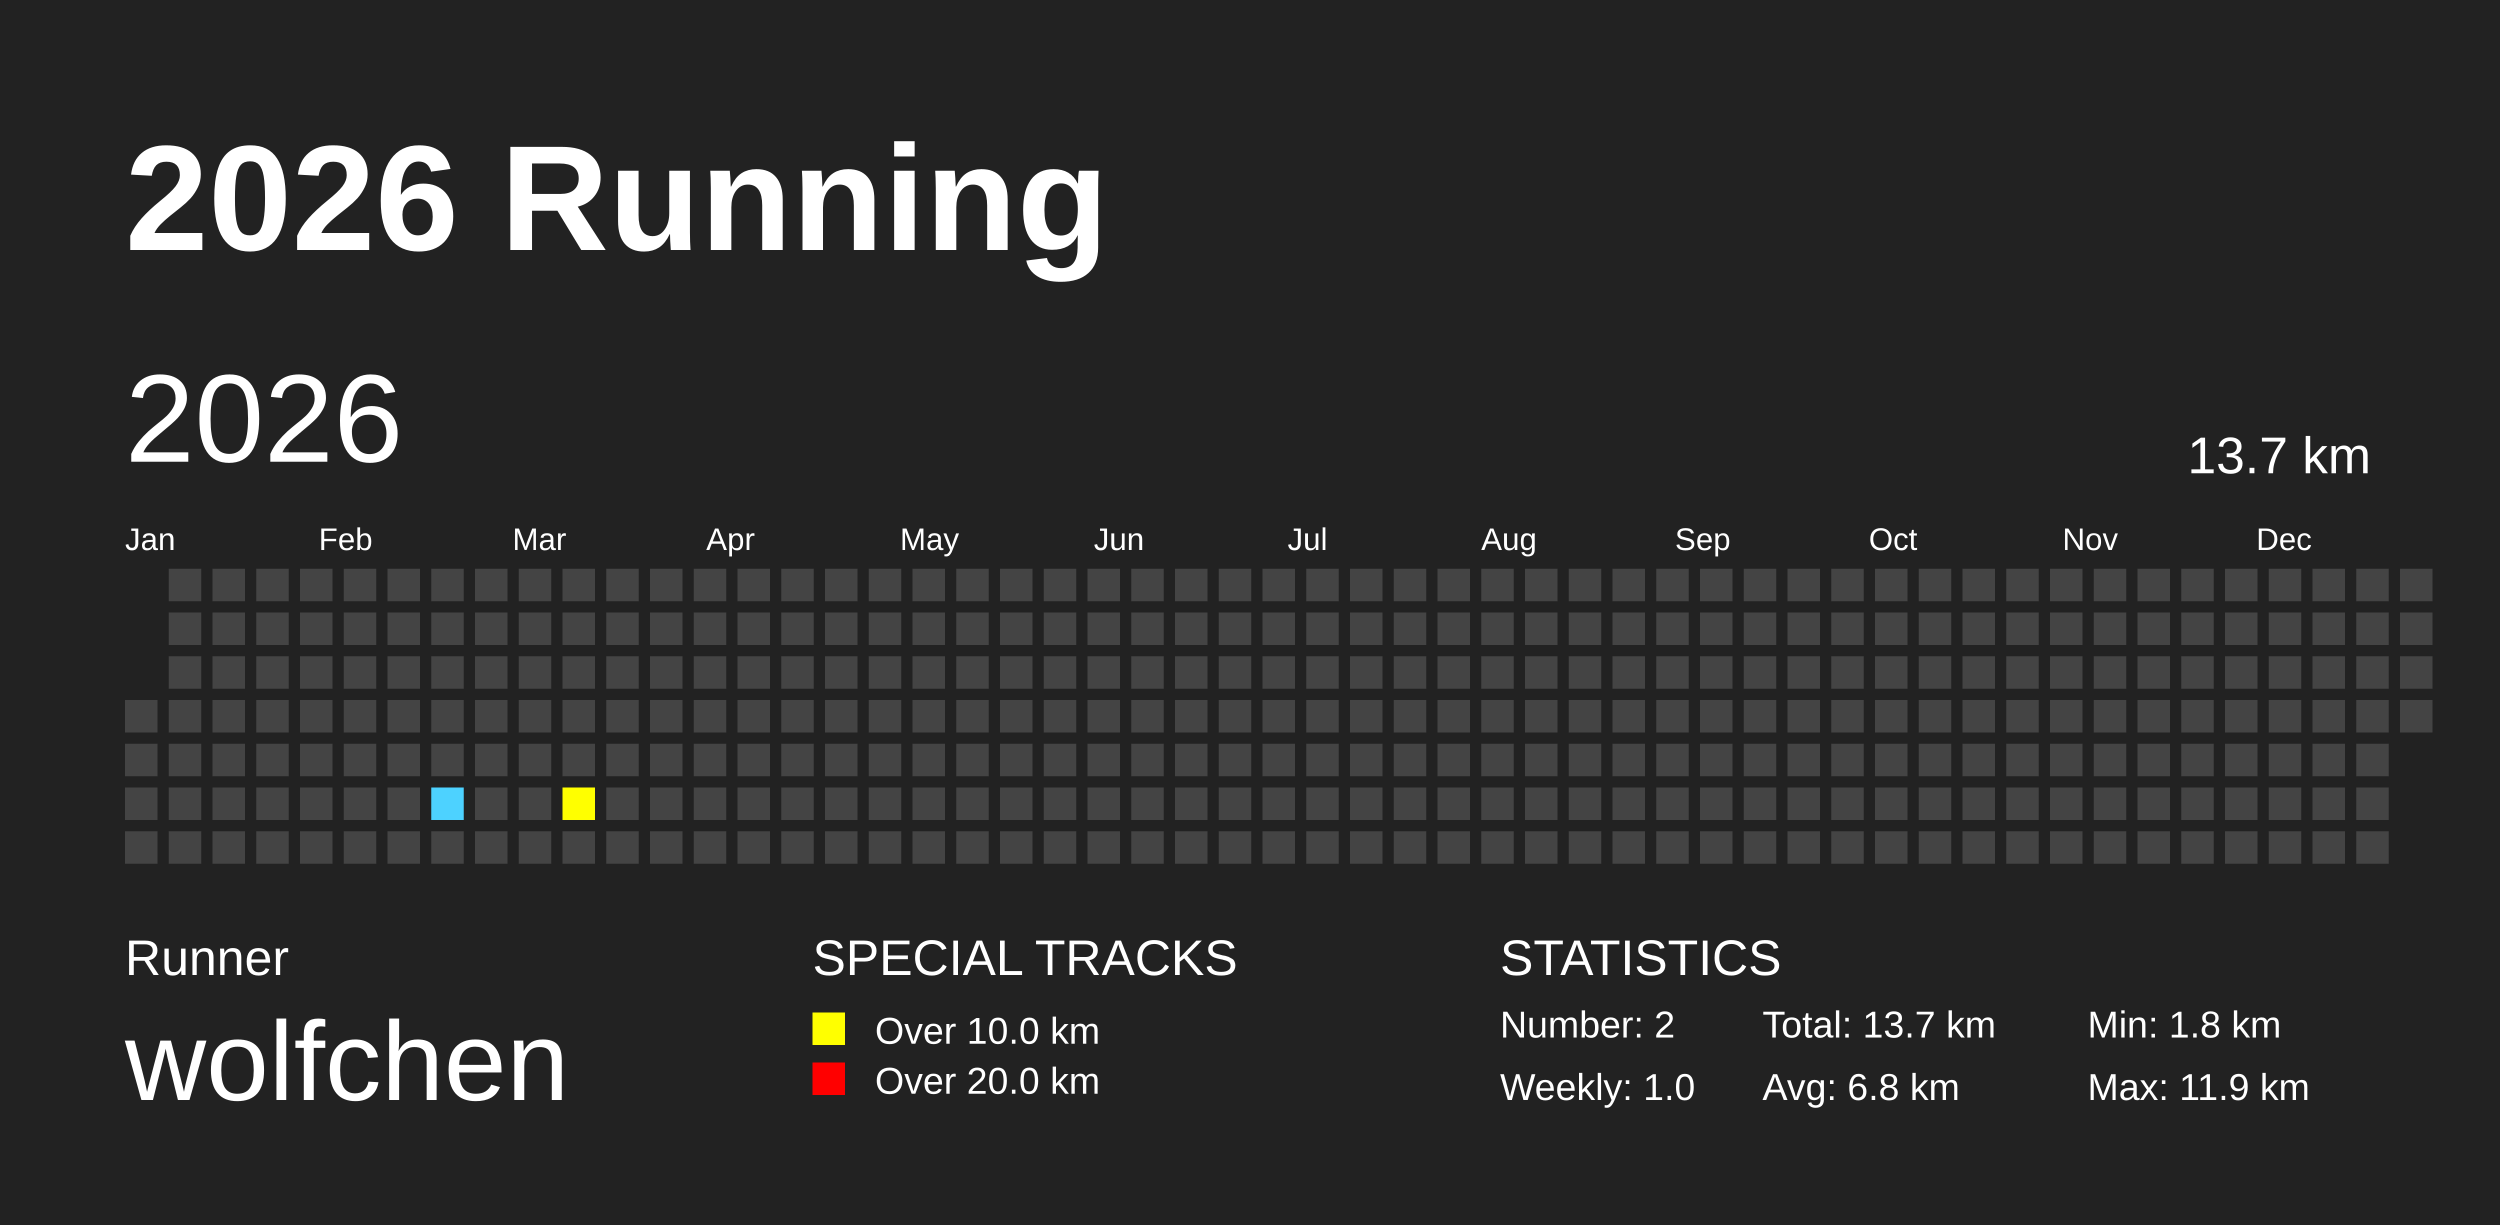
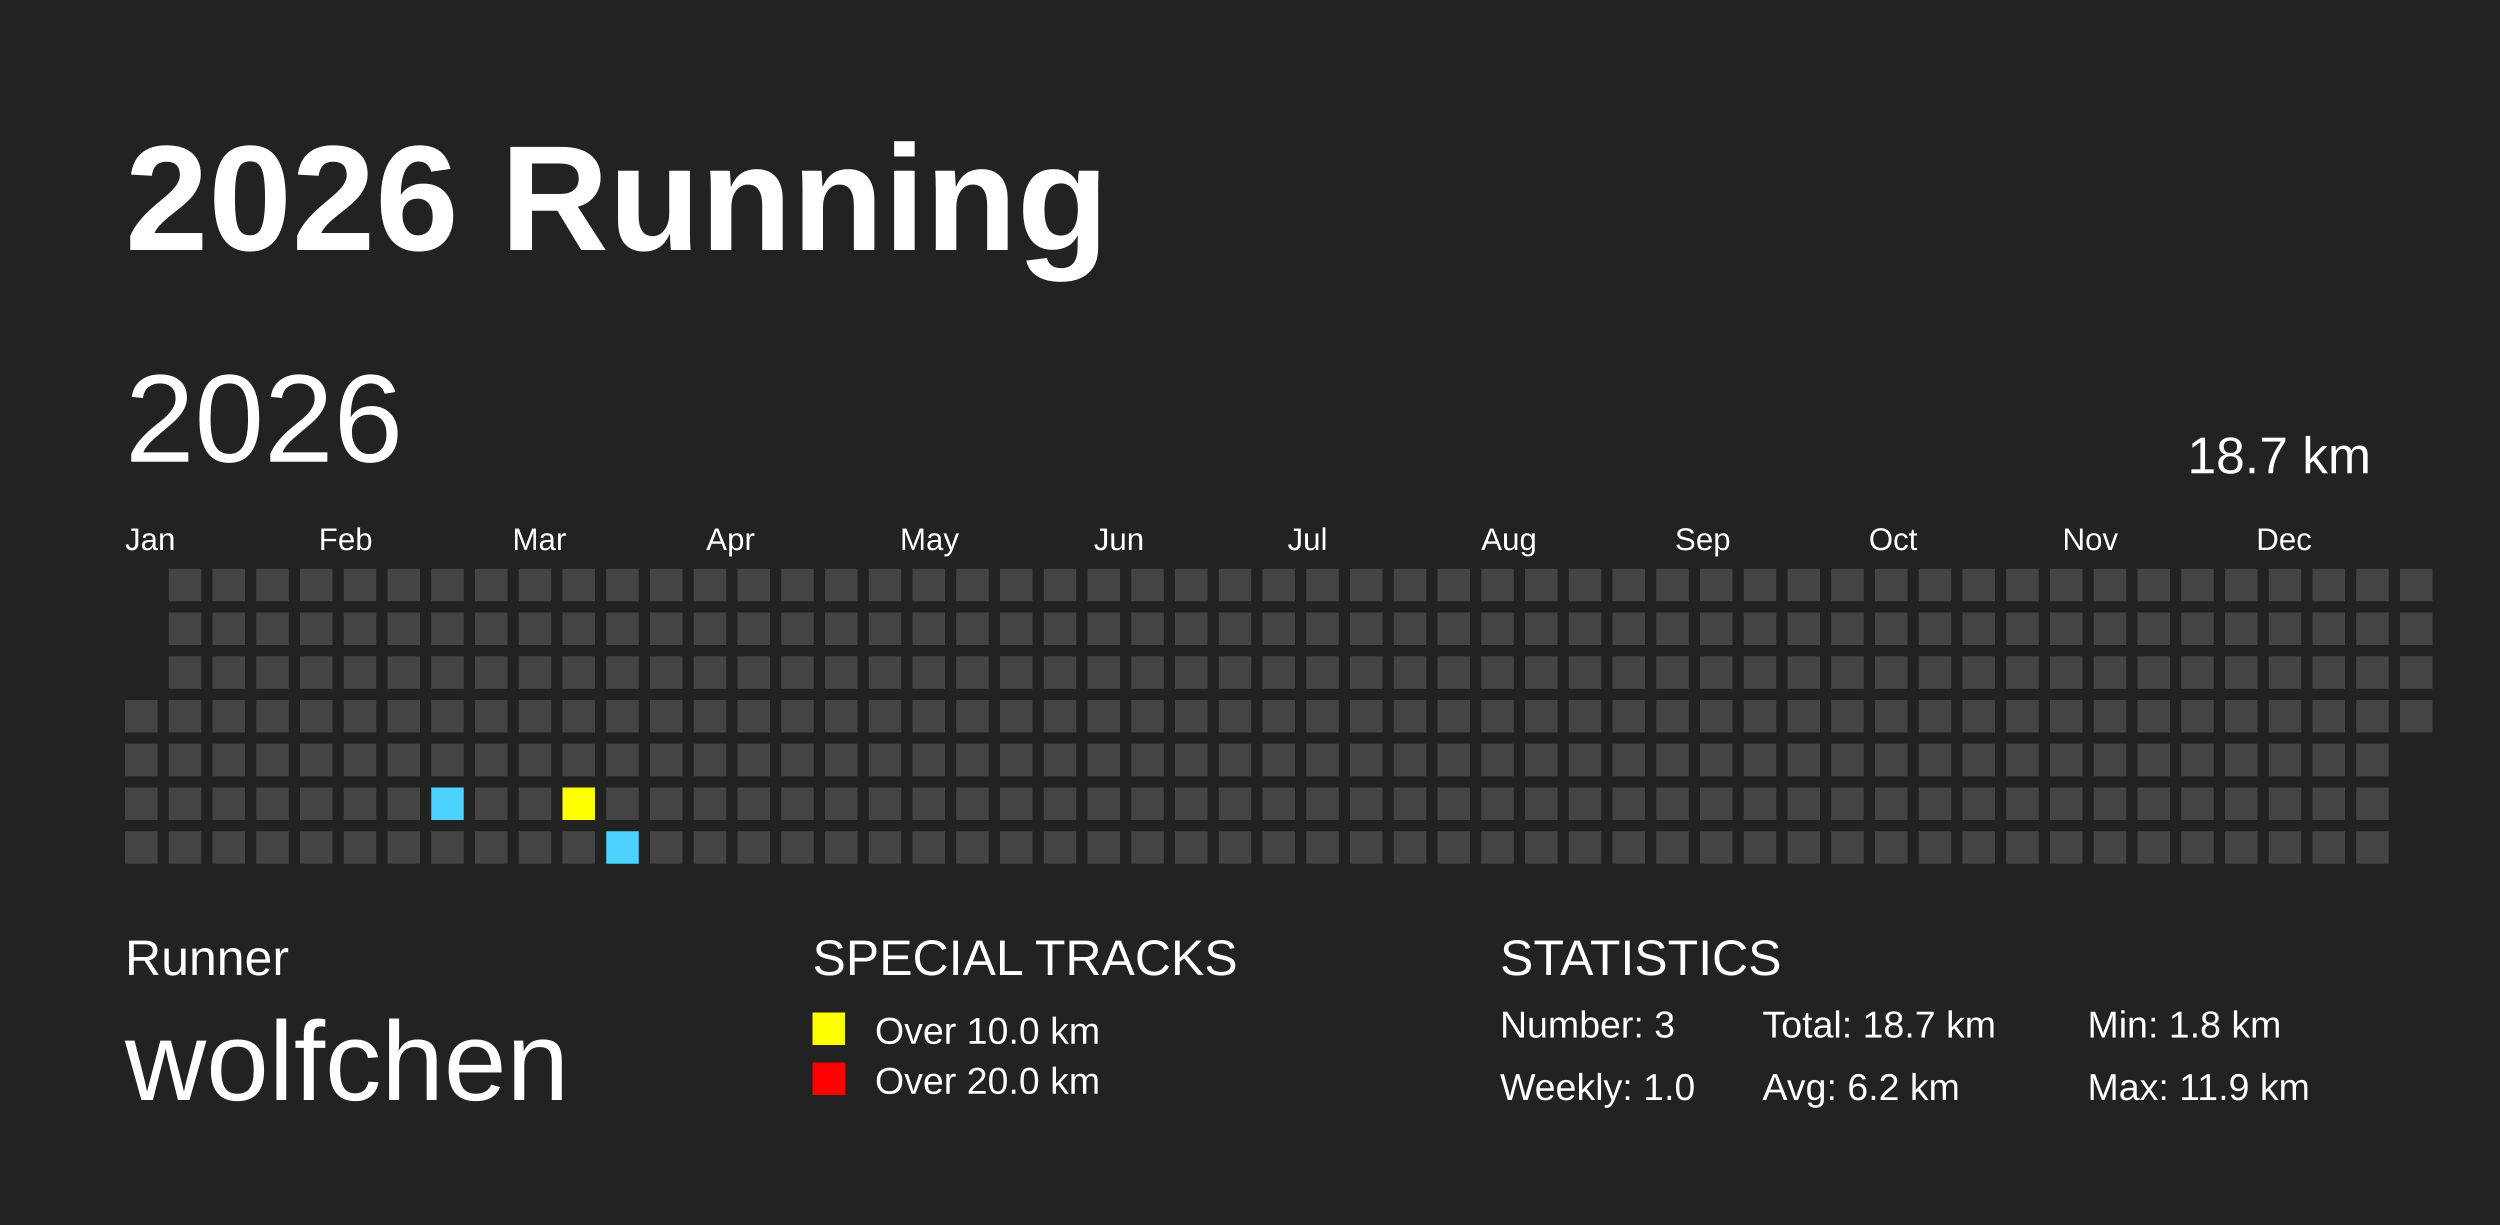
<svg xmlns="http://www.w3.org/2000/svg" baseProfile="full" height="98mm" version="1.1" viewBox="0,0,200,98" width="200mm">
  <defs />
  <rect fill="#222222" height="98" width="200" x="0" y="0" />
  <text fill="#FFFFFF" style="font-size:12px; font-family:Arial; font-weight:bold;" x="10" y="20">2026 Running</text>
  <text fill="#FFFFFF" style="font-size:4px; font-family:Arial" x="10" y="78">Runner</text>
  <text fill="#FFFFFF" style="font-size:9px; font-family:Arial" x="10" y="88">wolfchen</text>
  <text fill="#FFFFFF" style="font-size:4px; font-family:Arial" x="65" y="78">SPECIAL TRACKS</text>
  <rect fill="yellow" height="2.6" width="2.6" x="65" y="81" />
  <text fill="#FFFFFF" style="font-size:3px; font-family:Arial" x="70" y="83.5">Over 10.0 km</text>
  <rect fill="red" height="2.6" width="2.6" x="65" y="85" />
  <text fill="#FFFFFF" style="font-size:3px; font-family:Arial" x="70" y="87.5">Over 20.0 km</text>
  <text fill="#FFFFFF" style="font-size:4px; font-family:Arial" x="120" y="78">STATISTICS</text>
-   <text fill="#FFFFFF" style="font-size:3px; font-family:Arial" x="120" y="83">Number: 2</text>
+   <text fill="#FFFFFF" style="font-size:3px; font-family:Arial" x="120" y="83">Number: 3</text>
  <text fill="#FFFFFF" style="font-size:3px; font-family:Arial" x="120" y="88">Weekly: 1.0</text>
-   <text fill="#FFFFFF" style="font-size:3px; font-family:Arial" x="141" y="83">Total: 13.7 km</text>
-   <text fill="#FFFFFF" style="font-size:3px; font-family:Arial" x="141" y="88">Avg: 6.8 km</text>
+   <text fill="#FFFFFF" style="font-size:3px; font-family:Arial" x="141" y="83">Total: 18.7 km</text>
+   <text fill="#FFFFFF" style="font-size:3px; font-family:Arial" x="141" y="88">Avg: 6.2 km</text>
  <text fill="#FFFFFF" style="font-size:3px; font-family:Arial" x="167" y="83">Min: 1.8 km</text>
  <text fill="#FFFFFF" style="font-size:3px; font-family:Arial" x="167" y="88">Max: 11.9 km</text>
  <text dominant-baseline="hanging" fill="#FFFFFF" style="font-size:10.0px; font-family:Arial;" x="10" y="30">2026</text>
-   <text dominant-baseline="hanging" fill="#FFFFFF" style="font-size:4.125px; font-family:Arial;" x="175" y="35">13.7 km</text>
+   <text dominant-baseline="hanging" fill="#FFFFFF" style="font-size:4.125px; font-family:Arial;" x="175" y="35">18.7 km</text>
  <text fill="#FFFFFF" style="font-size:2.5px; font-family:Arial" x="10.0" y="44">Jan</text>
  <text fill="#FFFFFF" style="font-size:2.5px; font-family:Arial" x="25.5" y="44">Feb</text>
  <text fill="#FFFFFF" style="font-size:2.5px; font-family:Arial" x="41.0" y="44">Mar</text>
  <text fill="#FFFFFF" style="font-size:2.5px; font-family:Arial" x="56.5" y="44">Apr</text>
  <text fill="#FFFFFF" style="font-size:2.5px; font-family:Arial" x="72.0" y="44">May</text>
  <text fill="#FFFFFF" style="font-size:2.5px; font-family:Arial" x="87.5" y="44">Jun</text>
  <text fill="#FFFFFF" style="font-size:2.5px; font-family:Arial" x="103.0" y="44">Jul</text>
  <text fill="#FFFFFF" style="font-size:2.5px; font-family:Arial" x="118.5" y="44">Aug</text>
  <text fill="#FFFFFF" style="font-size:2.5px; font-family:Arial" x="134.0" y="44">Sep</text>
  <text fill="#FFFFFF" style="font-size:2.5px; font-family:Arial" x="149.5" y="44">Oct</text>
  <text fill="#FFFFFF" style="font-size:2.5px; font-family:Arial" x="165.0" y="44">Nov</text>
  <text fill="#FFFFFF" style="font-size:2.5px; font-family:Arial" x="180.5" y="44">Dec</text>
  <rect fill="#444444" height="2.6" width="2.6" x="10.0" y="56.0" />
  <rect fill="#444444" height="2.6" width="2.6" x="10.0" y="59.5" />
  <rect fill="#444444" height="2.6" width="2.6" x="10.0" y="63.0" />
  <rect fill="#444444" height="2.6" width="2.6" x="10.0" y="66.5" />
  <rect fill="#444444" height="2.6" width="2.6" x="13.5" y="45.5" />
  <rect fill="#444444" height="2.6" width="2.6" x="13.5" y="49.0" />
  <rect fill="#444444" height="2.6" width="2.6" x="13.5" y="52.5" />
  <rect fill="#444444" height="2.6" width="2.6" x="13.5" y="56.0" />
  <rect fill="#444444" height="2.6" width="2.6" x="13.5" y="59.5" />
  <rect fill="#444444" height="2.6" width="2.6" x="13.5" y="63.0" />
  <rect fill="#444444" height="2.6" width="2.6" x="13.5" y="66.5" />
  <rect fill="#444444" height="2.6" width="2.6" x="17.0" y="45.5" />
  <rect fill="#444444" height="2.6" width="2.6" x="17.0" y="49.0" />
  <rect fill="#444444" height="2.6" width="2.6" x="17.0" y="52.5" />
  <rect fill="#444444" height="2.6" width="2.6" x="17.0" y="56.0" />
  <rect fill="#444444" height="2.6" width="2.6" x="17.0" y="59.5" />
  <rect fill="#444444" height="2.6" width="2.6" x="17.0" y="63.0" />
  <rect fill="#444444" height="2.6" width="2.6" x="17.0" y="66.5" />
  <rect fill="#444444" height="2.6" width="2.6" x="20.5" y="45.5" />
  <rect fill="#444444" height="2.6" width="2.6" x="20.5" y="49.0" />
  <rect fill="#444444" height="2.6" width="2.6" x="20.5" y="52.5" />
  <rect fill="#444444" height="2.6" width="2.6" x="20.5" y="56.0" />
  <rect fill="#444444" height="2.6" width="2.6" x="20.5" y="59.5" />
  <rect fill="#444444" height="2.6" width="2.6" x="20.5" y="63.0" />
  <rect fill="#444444" height="2.6" width="2.6" x="20.5" y="66.5" />
  <rect fill="#444444" height="2.6" width="2.6" x="24.0" y="45.5" />
  <rect fill="#444444" height="2.6" width="2.6" x="24.0" y="49.0" />
  <rect fill="#444444" height="2.6" width="2.6" x="24.0" y="52.5" />
  <rect fill="#444444" height="2.6" width="2.6" x="24.0" y="56.0" />
  <rect fill="#444444" height="2.6" width="2.6" x="24.0" y="59.5" />
  <rect fill="#444444" height="2.6" width="2.6" x="24.0" y="63.0" />
  <rect fill="#444444" height="2.6" width="2.6" x="24.0" y="66.5" />
  <rect fill="#444444" height="2.6" width="2.6" x="27.5" y="45.5" />
  <rect fill="#444444" height="2.6" width="2.6" x="27.5" y="49.0" />
  <rect fill="#444444" height="2.6" width="2.6" x="27.5" y="52.5" />
  <rect fill="#444444" height="2.6" width="2.6" x="27.5" y="56.0" />
  <rect fill="#444444" height="2.6" width="2.6" x="27.5" y="59.5" />
  <rect fill="#444444" height="2.6" width="2.6" x="27.5" y="63.0" />
  <rect fill="#444444" height="2.6" width="2.6" x="27.5" y="66.5" />
  <rect fill="#444444" height="2.6" width="2.6" x="31.0" y="45.5" />
  <rect fill="#444444" height="2.6" width="2.6" x="31.0" y="49.0" />
  <rect fill="#444444" height="2.6" width="2.6" x="31.0" y="52.5" />
  <rect fill="#444444" height="2.6" width="2.6" x="31.0" y="56.0" />
  <rect fill="#444444" height="2.6" width="2.6" x="31.0" y="59.5" />
  <rect fill="#444444" height="2.6" width="2.6" x="31.0" y="63.0" />
  <rect fill="#444444" height="2.6" width="2.6" x="31.0" y="66.5" />
  <rect fill="#444444" height="2.6" width="2.6" x="34.5" y="45.5" />
  <rect fill="#444444" height="2.6" width="2.6" x="34.5" y="49.0" />
  <rect fill="#444444" height="2.6" width="2.6" x="34.5" y="52.5" />
  <rect fill="#444444" height="2.6" width="2.6" x="34.5" y="56.0" />
  <rect fill="#444444" height="2.6" width="2.6" x="34.5" y="59.5" />
  <rect fill="#4DD2FF" height="2.6" width="2.6" x="34.5" y="63.0" />
  <rect fill="#444444" height="2.6" width="2.6" x="34.5" y="66.5" />
  <rect fill="#444444" height="2.6" width="2.6" x="38.0" y="45.5" />
  <rect fill="#444444" height="2.6" width="2.6" x="38.0" y="49.0" />
  <rect fill="#444444" height="2.6" width="2.6" x="38.0" y="52.5" />
  <rect fill="#444444" height="2.6" width="2.6" x="38.0" y="56.0" />
  <rect fill="#444444" height="2.6" width="2.6" x="38.0" y="59.5" />
  <rect fill="#444444" height="2.6" width="2.6" x="38.0" y="63.0" />
  <rect fill="#444444" height="2.6" width="2.6" x="38.0" y="66.5" />
  <rect fill="#444444" height="2.6" width="2.6" x="41.5" y="45.5" />
  <rect fill="#444444" height="2.6" width="2.6" x="41.5" y="49.0" />
  <rect fill="#444444" height="2.6" width="2.6" x="41.5" y="52.5" />
  <rect fill="#444444" height="2.6" width="2.6" x="41.5" y="56.0" />
  <rect fill="#444444" height="2.6" width="2.6" x="41.5" y="59.5" />
  <rect fill="#444444" height="2.6" width="2.6" x="41.5" y="63.0" />
  <rect fill="#444444" height="2.6" width="2.6" x="41.5" y="66.5" />
  <rect fill="#444444" height="2.6" width="2.6" x="45.0" y="45.5" />
  <rect fill="#444444" height="2.6" width="2.6" x="45.0" y="49.0" />
  <rect fill="#444444" height="2.6" width="2.6" x="45.0" y="52.5" />
  <rect fill="#444444" height="2.6" width="2.6" x="45.0" y="56.0" />
  <rect fill="#444444" height="2.6" width="2.6" x="45.0" y="59.5" />
  <rect fill="yellow" height="2.6" width="2.6" x="45.0" y="63.0" />
  <rect fill="#444444" height="2.6" width="2.6" x="45.0" y="66.5" />
  <rect fill="#444444" height="2.6" width="2.6" x="48.5" y="45.5" />
  <rect fill="#444444" height="2.6" width="2.6" x="48.5" y="49.0" />
  <rect fill="#444444" height="2.6" width="2.6" x="48.5" y="52.5" />
  <rect fill="#444444" height="2.6" width="2.6" x="48.5" y="56.0" />
  <rect fill="#444444" height="2.6" width="2.6" x="48.5" y="59.5" />
  <rect fill="#444444" height="2.6" width="2.6" x="48.5" y="63.0" />
-   <rect fill="#444444" height="2.6" width="2.6" x="48.5" y="66.5" />
+   <rect fill="#4DD2FF" height="2.6" width="2.6" x="48.5" y="66.5" />
  <rect fill="#444444" height="2.6" width="2.6" x="52.0" y="45.5" />
  <rect fill="#444444" height="2.6" width="2.6" x="52.0" y="49.0" />
  <rect fill="#444444" height="2.6" width="2.6" x="52.0" y="52.5" />
  <rect fill="#444444" height="2.6" width="2.6" x="52.0" y="56.0" />
  <rect fill="#444444" height="2.6" width="2.6" x="52.0" y="59.5" />
  <rect fill="#444444" height="2.6" width="2.6" x="52.0" y="63.0" />
  <rect fill="#444444" height="2.6" width="2.6" x="52.0" y="66.5" />
  <rect fill="#444444" height="2.6" width="2.6" x="55.5" y="45.5" />
  <rect fill="#444444" height="2.6" width="2.6" x="55.5" y="49.0" />
  <rect fill="#444444" height="2.6" width="2.6" x="55.5" y="52.5" />
  <rect fill="#444444" height="2.6" width="2.6" x="55.5" y="56.0" />
  <rect fill="#444444" height="2.6" width="2.6" x="55.5" y="59.5" />
  <rect fill="#444444" height="2.6" width="2.6" x="55.5" y="63.0" />
  <rect fill="#444444" height="2.6" width="2.6" x="55.5" y="66.5" />
  <rect fill="#444444" height="2.6" width="2.6" x="59.0" y="45.5" />
  <rect fill="#444444" height="2.6" width="2.6" x="59.0" y="49.0" />
  <rect fill="#444444" height="2.6" width="2.6" x="59.0" y="52.5" />
  <rect fill="#444444" height="2.6" width="2.6" x="59.0" y="56.0" />
  <rect fill="#444444" height="2.6" width="2.6" x="59.0" y="59.5" />
  <rect fill="#444444" height="2.6" width="2.6" x="59.0" y="63.0" />
  <rect fill="#444444" height="2.6" width="2.6" x="59.0" y="66.5" />
  <rect fill="#444444" height="2.6" width="2.6" x="62.5" y="45.5" />
  <rect fill="#444444" height="2.6" width="2.6" x="62.5" y="49.0" />
  <rect fill="#444444" height="2.6" width="2.6" x="62.5" y="52.5" />
  <rect fill="#444444" height="2.6" width="2.6" x="62.5" y="56.0" />
  <rect fill="#444444" height="2.6" width="2.6" x="62.5" y="59.5" />
  <rect fill="#444444" height="2.6" width="2.6" x="62.5" y="63.0" />
  <rect fill="#444444" height="2.6" width="2.6" x="62.5" y="66.5" />
  <rect fill="#444444" height="2.6" width="2.6" x="66.0" y="45.5" />
  <rect fill="#444444" height="2.6" width="2.6" x="66.0" y="49.0" />
  <rect fill="#444444" height="2.6" width="2.6" x="66.0" y="52.5" />
  <rect fill="#444444" height="2.6" width="2.6" x="66.0" y="56.0" />
  <rect fill="#444444" height="2.6" width="2.6" x="66.0" y="59.5" />
  <rect fill="#444444" height="2.6" width="2.6" x="66.0" y="63.0" />
  <rect fill="#444444" height="2.6" width="2.6" x="66.0" y="66.5" />
  <rect fill="#444444" height="2.6" width="2.6" x="69.5" y="45.5" />
  <rect fill="#444444" height="2.6" width="2.6" x="69.5" y="49.0" />
  <rect fill="#444444" height="2.6" width="2.6" x="69.5" y="52.5" />
  <rect fill="#444444" height="2.6" width="2.6" x="69.5" y="56.0" />
  <rect fill="#444444" height="2.6" width="2.6" x="69.5" y="59.5" />
  <rect fill="#444444" height="2.6" width="2.6" x="69.5" y="63.0" />
  <rect fill="#444444" height="2.6" width="2.6" x="69.5" y="66.5" />
  <rect fill="#444444" height="2.6" width="2.6" x="73.0" y="45.5" />
  <rect fill="#444444" height="2.6" width="2.6" x="73.0" y="49.0" />
  <rect fill="#444444" height="2.6" width="2.6" x="73.0" y="52.5" />
  <rect fill="#444444" height="2.6" width="2.6" x="73.0" y="56.0" />
  <rect fill="#444444" height="2.6" width="2.6" x="73.0" y="59.5" />
  <rect fill="#444444" height="2.6" width="2.6" x="73.0" y="63.0" />
  <rect fill="#444444" height="2.6" width="2.6" x="73.0" y="66.5" />
  <rect fill="#444444" height="2.6" width="2.6" x="76.5" y="45.5" />
  <rect fill="#444444" height="2.6" width="2.6" x="76.5" y="49.0" />
  <rect fill="#444444" height="2.6" width="2.6" x="76.5" y="52.5" />
  <rect fill="#444444" height="2.6" width="2.6" x="76.5" y="56.0" />
  <rect fill="#444444" height="2.6" width="2.6" x="76.5" y="59.5" />
  <rect fill="#444444" height="2.6" width="2.6" x="76.5" y="63.0" />
  <rect fill="#444444" height="2.6" width="2.6" x="76.5" y="66.5" />
  <rect fill="#444444" height="2.6" width="2.6" x="80.0" y="45.5" />
  <rect fill="#444444" height="2.6" width="2.6" x="80.0" y="49.0" />
  <rect fill="#444444" height="2.6" width="2.6" x="80.0" y="52.5" />
  <rect fill="#444444" height="2.6" width="2.6" x="80.0" y="56.0" />
  <rect fill="#444444" height="2.6" width="2.6" x="80.0" y="59.5" />
  <rect fill="#444444" height="2.6" width="2.6" x="80.0" y="63.0" />
  <rect fill="#444444" height="2.6" width="2.6" x="80.0" y="66.5" />
  <rect fill="#444444" height="2.6" width="2.6" x="83.5" y="45.5" />
  <rect fill="#444444" height="2.6" width="2.6" x="83.5" y="49.0" />
  <rect fill="#444444" height="2.6" width="2.6" x="83.5" y="52.5" />
  <rect fill="#444444" height="2.6" width="2.6" x="83.5" y="56.0" />
  <rect fill="#444444" height="2.6" width="2.6" x="83.5" y="59.5" />
  <rect fill="#444444" height="2.6" width="2.6" x="83.5" y="63.0" />
  <rect fill="#444444" height="2.6" width="2.6" x="83.5" y="66.5" />
  <rect fill="#444444" height="2.6" width="2.6" x="87.0" y="45.5" />
  <rect fill="#444444" height="2.6" width="2.6" x="87.0" y="49.0" />
  <rect fill="#444444" height="2.6" width="2.6" x="87.0" y="52.5" />
  <rect fill="#444444" height="2.6" width="2.6" x="87.0" y="56.0" />
  <rect fill="#444444" height="2.6" width="2.6" x="87.0" y="59.5" />
  <rect fill="#444444" height="2.6" width="2.6" x="87.0" y="63.0" />
  <rect fill="#444444" height="2.6" width="2.6" x="87.0" y="66.5" />
  <rect fill="#444444" height="2.6" width="2.6" x="90.5" y="45.5" />
  <rect fill="#444444" height="2.6" width="2.6" x="90.5" y="49.0" />
  <rect fill="#444444" height="2.6" width="2.6" x="90.5" y="52.5" />
  <rect fill="#444444" height="2.6" width="2.6" x="90.5" y="56.0" />
  <rect fill="#444444" height="2.6" width="2.6" x="90.5" y="59.5" />
  <rect fill="#444444" height="2.6" width="2.6" x="90.5" y="63.0" />
  <rect fill="#444444" height="2.6" width="2.6" x="90.5" y="66.5" />
  <rect fill="#444444" height="2.6" width="2.6" x="94.0" y="45.5" />
  <rect fill="#444444" height="2.6" width="2.6" x="94.0" y="49.0" />
  <rect fill="#444444" height="2.6" width="2.6" x="94.0" y="52.5" />
  <rect fill="#444444" height="2.6" width="2.6" x="94.0" y="56.0" />
  <rect fill="#444444" height="2.6" width="2.6" x="94.0" y="59.5" />
  <rect fill="#444444" height="2.6" width="2.6" x="94.0" y="63.0" />
  <rect fill="#444444" height="2.6" width="2.6" x="94.0" y="66.5" />
  <rect fill="#444444" height="2.6" width="2.6" x="97.5" y="45.5" />
  <rect fill="#444444" height="2.6" width="2.6" x="97.5" y="49.0" />
  <rect fill="#444444" height="2.6" width="2.6" x="97.5" y="52.5" />
  <rect fill="#444444" height="2.6" width="2.6" x="97.5" y="56.0" />
  <rect fill="#444444" height="2.6" width="2.6" x="97.5" y="59.5" />
  <rect fill="#444444" height="2.6" width="2.6" x="97.5" y="63.0" />
  <rect fill="#444444" height="2.6" width="2.6" x="97.5" y="66.5" />
  <rect fill="#444444" height="2.6" width="2.6" x="101.0" y="45.5" />
  <rect fill="#444444" height="2.6" width="2.6" x="101.0" y="49.0" />
  <rect fill="#444444" height="2.6" width="2.6" x="101.0" y="52.5" />
  <rect fill="#444444" height="2.6" width="2.6" x="101.0" y="56.0" />
  <rect fill="#444444" height="2.6" width="2.6" x="101.0" y="59.5" />
  <rect fill="#444444" height="2.6" width="2.6" x="101.0" y="63.0" />
  <rect fill="#444444" height="2.6" width="2.6" x="101.0" y="66.5" />
  <rect fill="#444444" height="2.6" width="2.6" x="104.5" y="45.5" />
  <rect fill="#444444" height="2.6" width="2.6" x="104.5" y="49.0" />
  <rect fill="#444444" height="2.6" width="2.6" x="104.5" y="52.5" />
  <rect fill="#444444" height="2.6" width="2.6" x="104.5" y="56.0" />
  <rect fill="#444444" height="2.6" width="2.6" x="104.5" y="59.5" />
  <rect fill="#444444" height="2.6" width="2.6" x="104.5" y="63.0" />
  <rect fill="#444444" height="2.6" width="2.6" x="104.5" y="66.5" />
  <rect fill="#444444" height="2.6" width="2.6" x="108.0" y="45.5" />
  <rect fill="#444444" height="2.6" width="2.6" x="108.0" y="49.0" />
  <rect fill="#444444" height="2.6" width="2.6" x="108.0" y="52.5" />
  <rect fill="#444444" height="2.6" width="2.6" x="108.0" y="56.0" />
  <rect fill="#444444" height="2.6" width="2.6" x="108.0" y="59.5" />
  <rect fill="#444444" height="2.6" width="2.6" x="108.0" y="63.0" />
  <rect fill="#444444" height="2.6" width="2.6" x="108.0" y="66.5" />
  <rect fill="#444444" height="2.6" width="2.6" x="111.5" y="45.5" />
  <rect fill="#444444" height="2.6" width="2.6" x="111.5" y="49.0" />
  <rect fill="#444444" height="2.6" width="2.6" x="111.5" y="52.5" />
  <rect fill="#444444" height="2.6" width="2.6" x="111.5" y="56.0" />
  <rect fill="#444444" height="2.6" width="2.6" x="111.5" y="59.5" />
  <rect fill="#444444" height="2.6" width="2.6" x="111.5" y="63.0" />
  <rect fill="#444444" height="2.6" width="2.6" x="111.5" y="66.5" />
  <rect fill="#444444" height="2.6" width="2.6" x="115.0" y="45.5" />
  <rect fill="#444444" height="2.6" width="2.6" x="115.0" y="49.0" />
  <rect fill="#444444" height="2.6" width="2.6" x="115.0" y="52.5" />
  <rect fill="#444444" height="2.6" width="2.6" x="115.0" y="56.0" />
  <rect fill="#444444" height="2.6" width="2.6" x="115.0" y="59.5" />
  <rect fill="#444444" height="2.6" width="2.6" x="115.0" y="63.0" />
  <rect fill="#444444" height="2.6" width="2.6" x="115.0" y="66.5" />
  <rect fill="#444444" height="2.6" width="2.6" x="118.5" y="45.5" />
  <rect fill="#444444" height="2.6" width="2.6" x="118.5" y="49.0" />
  <rect fill="#444444" height="2.6" width="2.6" x="118.5" y="52.5" />
  <rect fill="#444444" height="2.6" width="2.6" x="118.5" y="56.0" />
  <rect fill="#444444" height="2.6" width="2.6" x="118.5" y="59.5" />
  <rect fill="#444444" height="2.6" width="2.6" x="118.5" y="63.0" />
  <rect fill="#444444" height="2.6" width="2.6" x="118.5" y="66.5" />
  <rect fill="#444444" height="2.6" width="2.6" x="122.0" y="45.5" />
  <rect fill="#444444" height="2.6" width="2.6" x="122.0" y="49.0" />
  <rect fill="#444444" height="2.6" width="2.6" x="122.0" y="52.5" />
  <rect fill="#444444" height="2.6" width="2.6" x="122.0" y="56.0" />
  <rect fill="#444444" height="2.6" width="2.6" x="122.0" y="59.5" />
  <rect fill="#444444" height="2.6" width="2.6" x="122.0" y="63.0" />
  <rect fill="#444444" height="2.6" width="2.6" x="122.0" y="66.5" />
  <rect fill="#444444" height="2.6" width="2.6" x="125.5" y="45.5" />
  <rect fill="#444444" height="2.6" width="2.6" x="125.5" y="49.0" />
  <rect fill="#444444" height="2.6" width="2.6" x="125.5" y="52.5" />
  <rect fill="#444444" height="2.6" width="2.6" x="125.5" y="56.0" />
  <rect fill="#444444" height="2.6" width="2.6" x="125.5" y="59.5" />
  <rect fill="#444444" height="2.6" width="2.6" x="125.5" y="63.0" />
  <rect fill="#444444" height="2.6" width="2.6" x="125.5" y="66.5" />
  <rect fill="#444444" height="2.6" width="2.6" x="129.0" y="45.5" />
  <rect fill="#444444" height="2.6" width="2.6" x="129.0" y="49.0" />
  <rect fill="#444444" height="2.6" width="2.6" x="129.0" y="52.5" />
  <rect fill="#444444" height="2.6" width="2.6" x="129.0" y="56.0" />
  <rect fill="#444444" height="2.6" width="2.6" x="129.0" y="59.5" />
  <rect fill="#444444" height="2.6" width="2.6" x="129.0" y="63.0" />
  <rect fill="#444444" height="2.6" width="2.6" x="129.0" y="66.5" />
  <rect fill="#444444" height="2.6" width="2.6" x="132.5" y="45.5" />
  <rect fill="#444444" height="2.6" width="2.6" x="132.5" y="49.0" />
  <rect fill="#444444" height="2.6" width="2.6" x="132.5" y="52.5" />
  <rect fill="#444444" height="2.6" width="2.6" x="132.5" y="56.0" />
  <rect fill="#444444" height="2.6" width="2.6" x="132.5" y="59.5" />
  <rect fill="#444444" height="2.6" width="2.6" x="132.5" y="63.0" />
  <rect fill="#444444" height="2.6" width="2.6" x="132.5" y="66.5" />
  <rect fill="#444444" height="2.6" width="2.6" x="136.0" y="45.5" />
  <rect fill="#444444" height="2.6" width="2.6" x="136.0" y="49.0" />
  <rect fill="#444444" height="2.6" width="2.6" x="136.0" y="52.5" />
  <rect fill="#444444" height="2.6" width="2.6" x="136.0" y="56.0" />
  <rect fill="#444444" height="2.6" width="2.6" x="136.0" y="59.5" />
  <rect fill="#444444" height="2.6" width="2.6" x="136.0" y="63.0" />
  <rect fill="#444444" height="2.6" width="2.6" x="136.0" y="66.5" />
  <rect fill="#444444" height="2.6" width="2.6" x="139.5" y="45.5" />
  <rect fill="#444444" height="2.6" width="2.6" x="139.5" y="49.0" />
  <rect fill="#444444" height="2.6" width="2.6" x="139.5" y="52.5" />
  <rect fill="#444444" height="2.6" width="2.6" x="139.5" y="56.0" />
  <rect fill="#444444" height="2.6" width="2.6" x="139.5" y="59.5" />
  <rect fill="#444444" height="2.6" width="2.6" x="139.5" y="63.0" />
  <rect fill="#444444" height="2.6" width="2.6" x="139.5" y="66.5" />
  <rect fill="#444444" height="2.6" width="2.6" x="143.0" y="45.5" />
  <rect fill="#444444" height="2.6" width="2.6" x="143.0" y="49.0" />
  <rect fill="#444444" height="2.6" width="2.6" x="143.0" y="52.5" />
  <rect fill="#444444" height="2.6" width="2.6" x="143.0" y="56.0" />
  <rect fill="#444444" height="2.6" width="2.6" x="143.0" y="59.5" />
  <rect fill="#444444" height="2.6" width="2.6" x="143.0" y="63.0" />
  <rect fill="#444444" height="2.6" width="2.6" x="143.0" y="66.5" />
  <rect fill="#444444" height="2.6" width="2.6" x="146.5" y="45.5" />
  <rect fill="#444444" height="2.6" width="2.6" x="146.5" y="49.0" />
  <rect fill="#444444" height="2.6" width="2.6" x="146.5" y="52.5" />
  <rect fill="#444444" height="2.6" width="2.6" x="146.5" y="56.0" />
  <rect fill="#444444" height="2.6" width="2.6" x="146.5" y="59.5" />
  <rect fill="#444444" height="2.6" width="2.6" x="146.5" y="63.0" />
  <rect fill="#444444" height="2.6" width="2.6" x="146.5" y="66.5" />
  <rect fill="#444444" height="2.6" width="2.6" x="150.0" y="45.5" />
  <rect fill="#444444" height="2.6" width="2.6" x="150.0" y="49.0" />
  <rect fill="#444444" height="2.6" width="2.6" x="150.0" y="52.5" />
  <rect fill="#444444" height="2.6" width="2.6" x="150.0" y="56.0" />
  <rect fill="#444444" height="2.6" width="2.6" x="150.0" y="59.5" />
  <rect fill="#444444" height="2.6" width="2.6" x="150.0" y="63.0" />
  <rect fill="#444444" height="2.6" width="2.6" x="150.0" y="66.5" />
  <rect fill="#444444" height="2.6" width="2.6" x="153.5" y="45.5" />
  <rect fill="#444444" height="2.6" width="2.6" x="153.5" y="49.0" />
  <rect fill="#444444" height="2.6" width="2.6" x="153.5" y="52.5" />
  <rect fill="#444444" height="2.6" width="2.6" x="153.5" y="56.0" />
  <rect fill="#444444" height="2.6" width="2.6" x="153.5" y="59.5" />
  <rect fill="#444444" height="2.6" width="2.6" x="153.5" y="63.0" />
  <rect fill="#444444" height="2.6" width="2.6" x="153.5" y="66.5" />
  <rect fill="#444444" height="2.6" width="2.6" x="157.0" y="45.5" />
  <rect fill="#444444" height="2.6" width="2.6" x="157.0" y="49.0" />
  <rect fill="#444444" height="2.6" width="2.6" x="157.0" y="52.5" />
  <rect fill="#444444" height="2.6" width="2.6" x="157.0" y="56.0" />
  <rect fill="#444444" height="2.6" width="2.6" x="157.0" y="59.5" />
  <rect fill="#444444" height="2.6" width="2.6" x="157.0" y="63.0" />
  <rect fill="#444444" height="2.6" width="2.6" x="157.0" y="66.5" />
  <rect fill="#444444" height="2.6" width="2.6" x="160.5" y="45.5" />
  <rect fill="#444444" height="2.6" width="2.6" x="160.5" y="49.0" />
  <rect fill="#444444" height="2.6" width="2.6" x="160.5" y="52.5" />
  <rect fill="#444444" height="2.6" width="2.6" x="160.5" y="56.0" />
  <rect fill="#444444" height="2.6" width="2.6" x="160.5" y="59.5" />
  <rect fill="#444444" height="2.6" width="2.6" x="160.5" y="63.0" />
  <rect fill="#444444" height="2.6" width="2.6" x="160.5" y="66.5" />
  <rect fill="#444444" height="2.6" width="2.6" x="164.0" y="45.5" />
  <rect fill="#444444" height="2.6" width="2.6" x="164.0" y="49.0" />
  <rect fill="#444444" height="2.6" width="2.6" x="164.0" y="52.5" />
  <rect fill="#444444" height="2.6" width="2.6" x="164.0" y="56.0" />
  <rect fill="#444444" height="2.6" width="2.6" x="164.0" y="59.5" />
  <rect fill="#444444" height="2.6" width="2.6" x="164.0" y="63.0" />
  <rect fill="#444444" height="2.6" width="2.6" x="164.0" y="66.5" />
  <rect fill="#444444" height="2.6" width="2.6" x="167.5" y="45.5" />
  <rect fill="#444444" height="2.6" width="2.6" x="167.5" y="49.0" />
  <rect fill="#444444" height="2.6" width="2.6" x="167.5" y="52.5" />
  <rect fill="#444444" height="2.6" width="2.6" x="167.5" y="56.0" />
  <rect fill="#444444" height="2.6" width="2.6" x="167.5" y="59.5" />
  <rect fill="#444444" height="2.6" width="2.6" x="167.5" y="63.0" />
  <rect fill="#444444" height="2.6" width="2.6" x="167.5" y="66.5" />
  <rect fill="#444444" height="2.6" width="2.6" x="171.0" y="45.5" />
  <rect fill="#444444" height="2.6" width="2.6" x="171.0" y="49.0" />
  <rect fill="#444444" height="2.6" width="2.6" x="171.0" y="52.5" />
  <rect fill="#444444" height="2.6" width="2.6" x="171.0" y="56.0" />
  <rect fill="#444444" height="2.6" width="2.6" x="171.0" y="59.5" />
  <rect fill="#444444" height="2.6" width="2.6" x="171.0" y="63.0" />
  <rect fill="#444444" height="2.6" width="2.6" x="171.0" y="66.5" />
  <rect fill="#444444" height="2.6" width="2.6" x="174.5" y="45.5" />
  <rect fill="#444444" height="2.6" width="2.6" x="174.5" y="49.0" />
  <rect fill="#444444" height="2.6" width="2.6" x="174.5" y="52.5" />
  <rect fill="#444444" height="2.6" width="2.6" x="174.5" y="56.0" />
  <rect fill="#444444" height="2.6" width="2.6" x="174.5" y="59.5" />
  <rect fill="#444444" height="2.6" width="2.6" x="174.5" y="63.0" />
  <rect fill="#444444" height="2.6" width="2.6" x="174.5" y="66.5" />
  <rect fill="#444444" height="2.6" width="2.6" x="178.0" y="45.5" />
  <rect fill="#444444" height="2.6" width="2.6" x="178.0" y="49.0" />
  <rect fill="#444444" height="2.6" width="2.6" x="178.0" y="52.5" />
  <rect fill="#444444" height="2.6" width="2.6" x="178.0" y="56.0" />
  <rect fill="#444444" height="2.6" width="2.6" x="178.0" y="59.5" />
  <rect fill="#444444" height="2.6" width="2.6" x="178.0" y="63.0" />
  <rect fill="#444444" height="2.6" width="2.6" x="178.0" y="66.5" />
  <rect fill="#444444" height="2.6" width="2.6" x="181.5" y="45.5" />
  <rect fill="#444444" height="2.6" width="2.6" x="181.5" y="49.0" />
  <rect fill="#444444" height="2.6" width="2.6" x="181.5" y="52.5" />
  <rect fill="#444444" height="2.6" width="2.6" x="181.5" y="56.0" />
  <rect fill="#444444" height="2.6" width="2.6" x="181.5" y="59.5" />
  <rect fill="#444444" height="2.6" width="2.6" x="181.5" y="63.0" />
  <rect fill="#444444" height="2.6" width="2.6" x="181.5" y="66.5" />
  <rect fill="#444444" height="2.6" width="2.6" x="185.0" y="45.5" />
  <rect fill="#444444" height="2.6" width="2.6" x="185.0" y="49.0" />
  <rect fill="#444444" height="2.6" width="2.6" x="185.0" y="52.5" />
  <rect fill="#444444" height="2.6" width="2.6" x="185.0" y="56.0" />
  <rect fill="#444444" height="2.6" width="2.6" x="185.0" y="59.5" />
  <rect fill="#444444" height="2.6" width="2.6" x="185.0" y="63.0" />
  <rect fill="#444444" height="2.6" width="2.6" x="185.0" y="66.5" />
  <rect fill="#444444" height="2.6" width="2.6" x="188.5" y="45.5" />
  <rect fill="#444444" height="2.6" width="2.6" x="188.5" y="49.0" />
  <rect fill="#444444" height="2.6" width="2.6" x="188.5" y="52.5" />
  <rect fill="#444444" height="2.6" width="2.6" x="188.5" y="56.0" />
  <rect fill="#444444" height="2.6" width="2.6" x="188.5" y="59.5" />
  <rect fill="#444444" height="2.6" width="2.6" x="188.5" y="63.0" />
  <rect fill="#444444" height="2.6" width="2.6" x="188.5" y="66.5" />
  <rect fill="#444444" height="2.6" width="2.6" x="192.0" y="45.5" />
  <rect fill="#444444" height="2.6" width="2.6" x="192.0" y="49.0" />
  <rect fill="#444444" height="2.6" width="2.6" x="192.0" y="52.5" />
  <rect fill="#444444" height="2.6" width="2.6" x="192.0" y="56.0" />
</svg>
